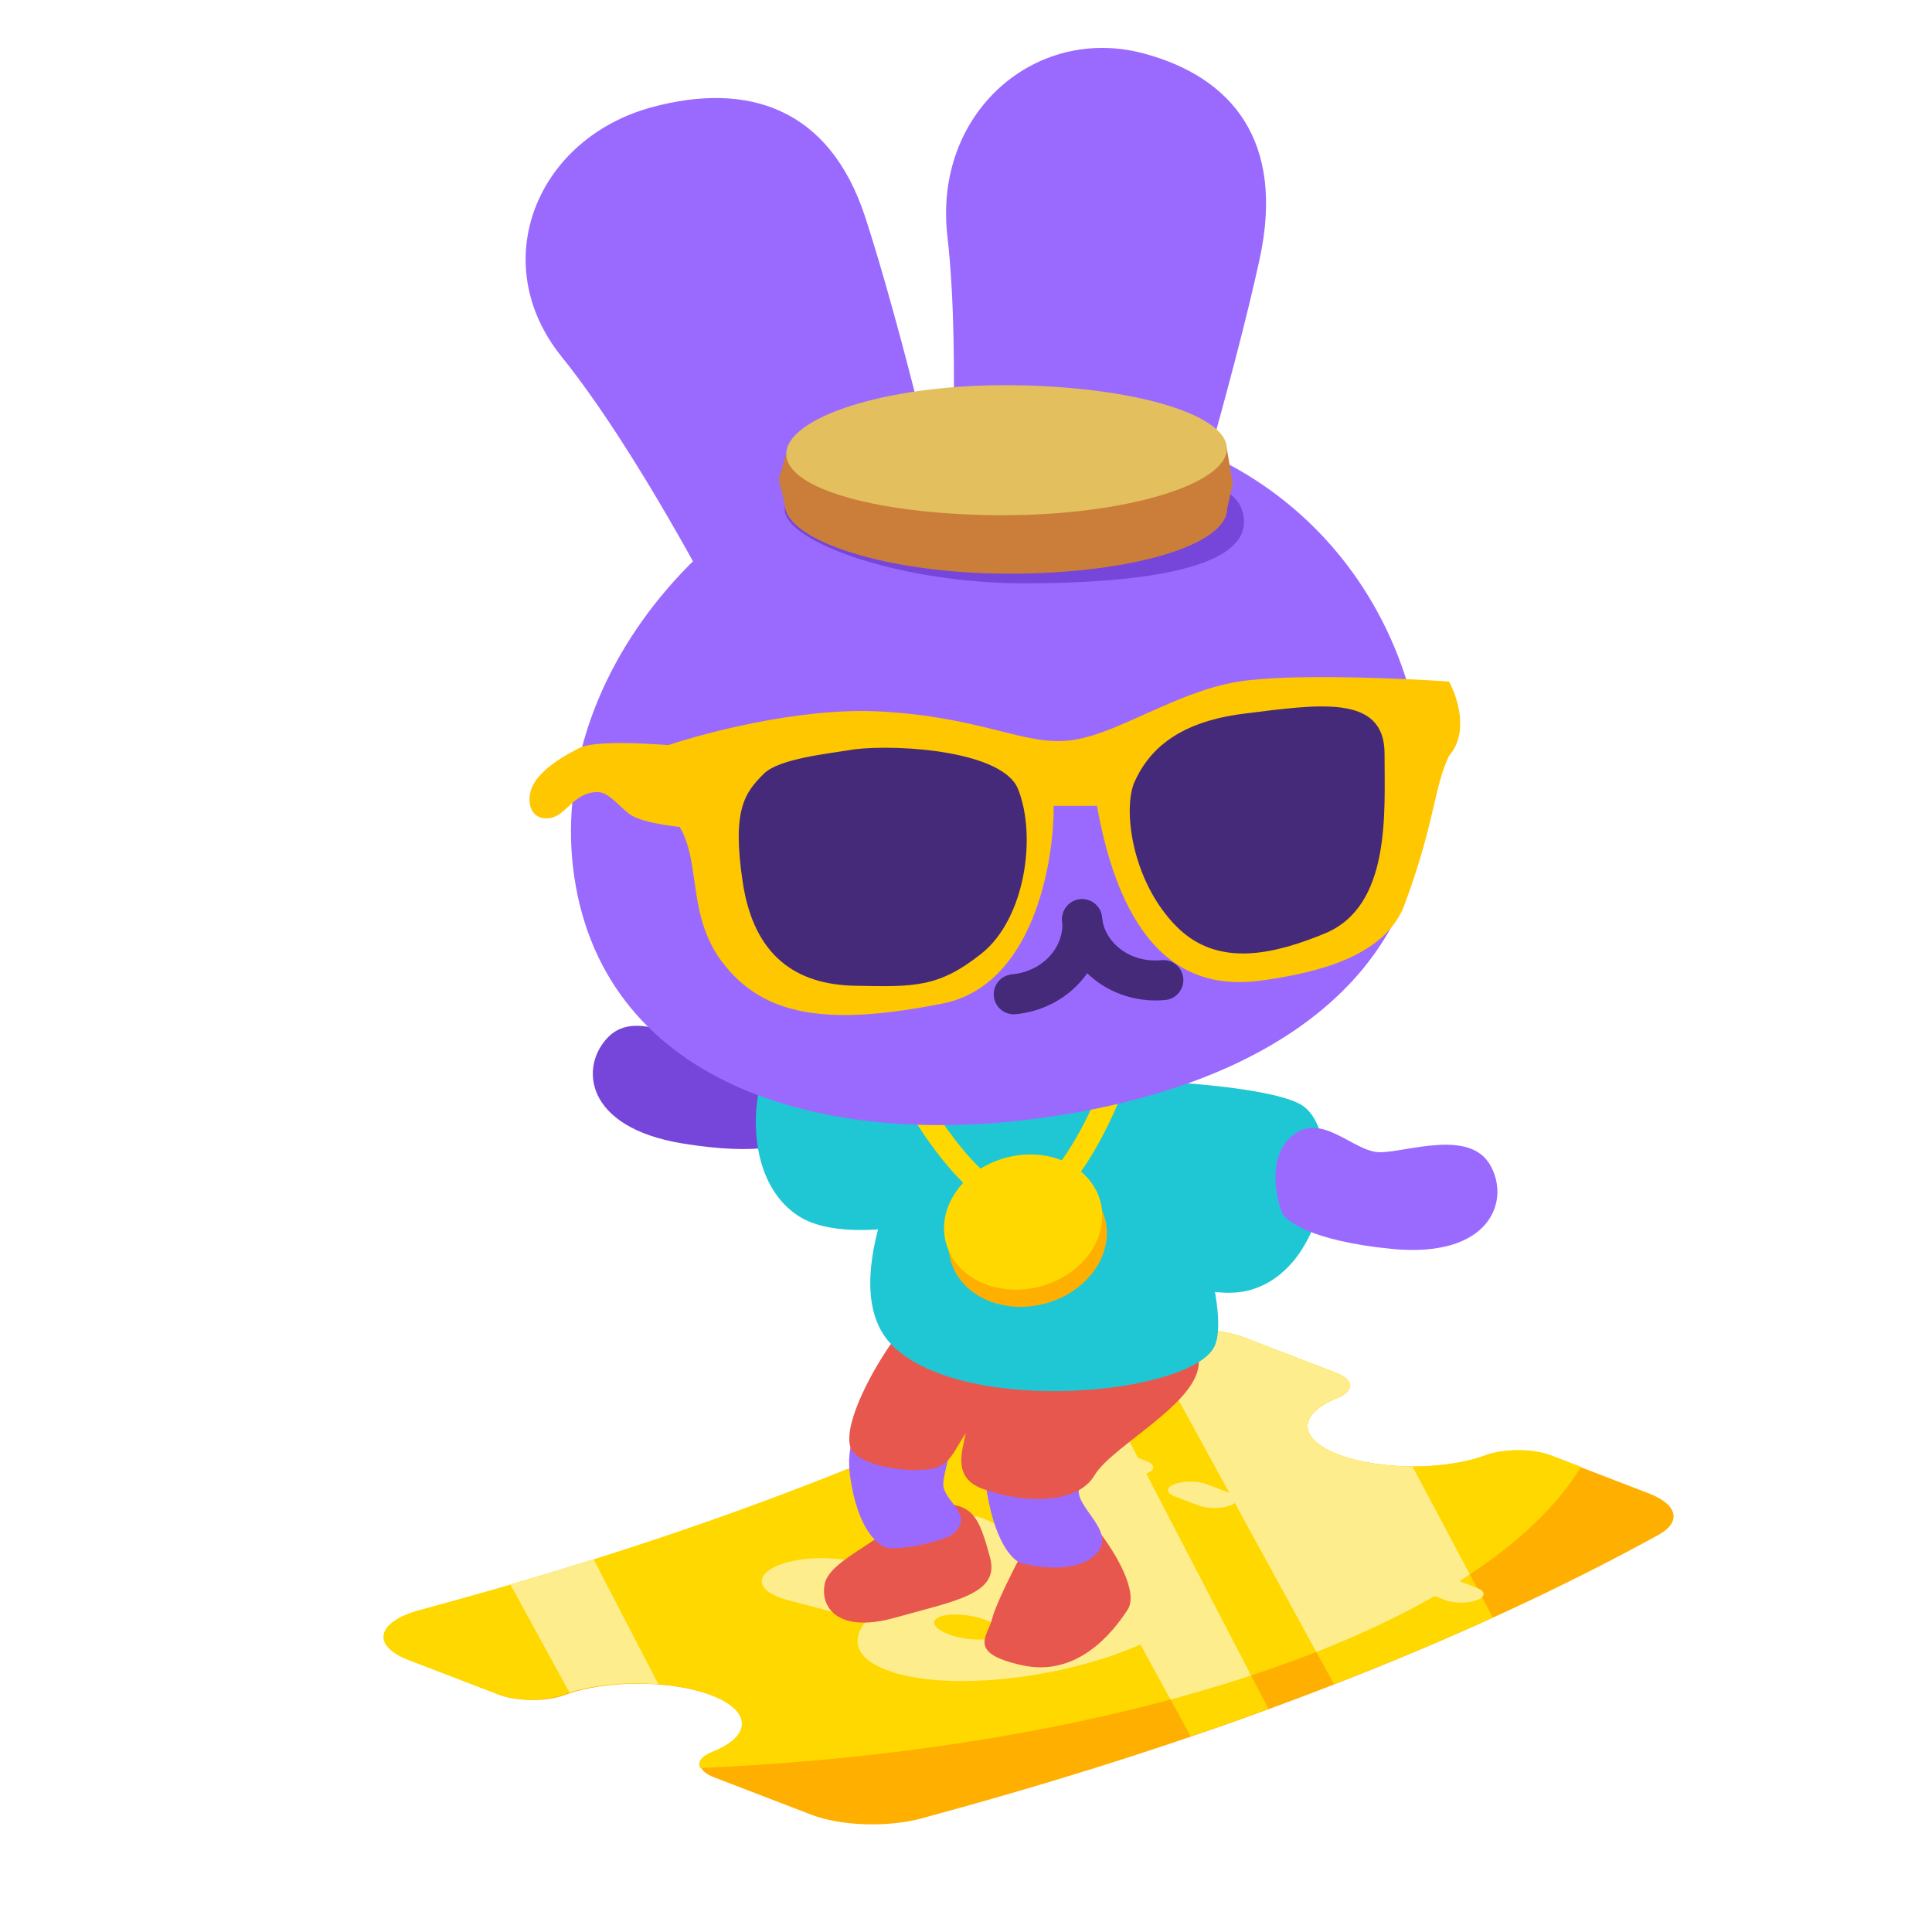
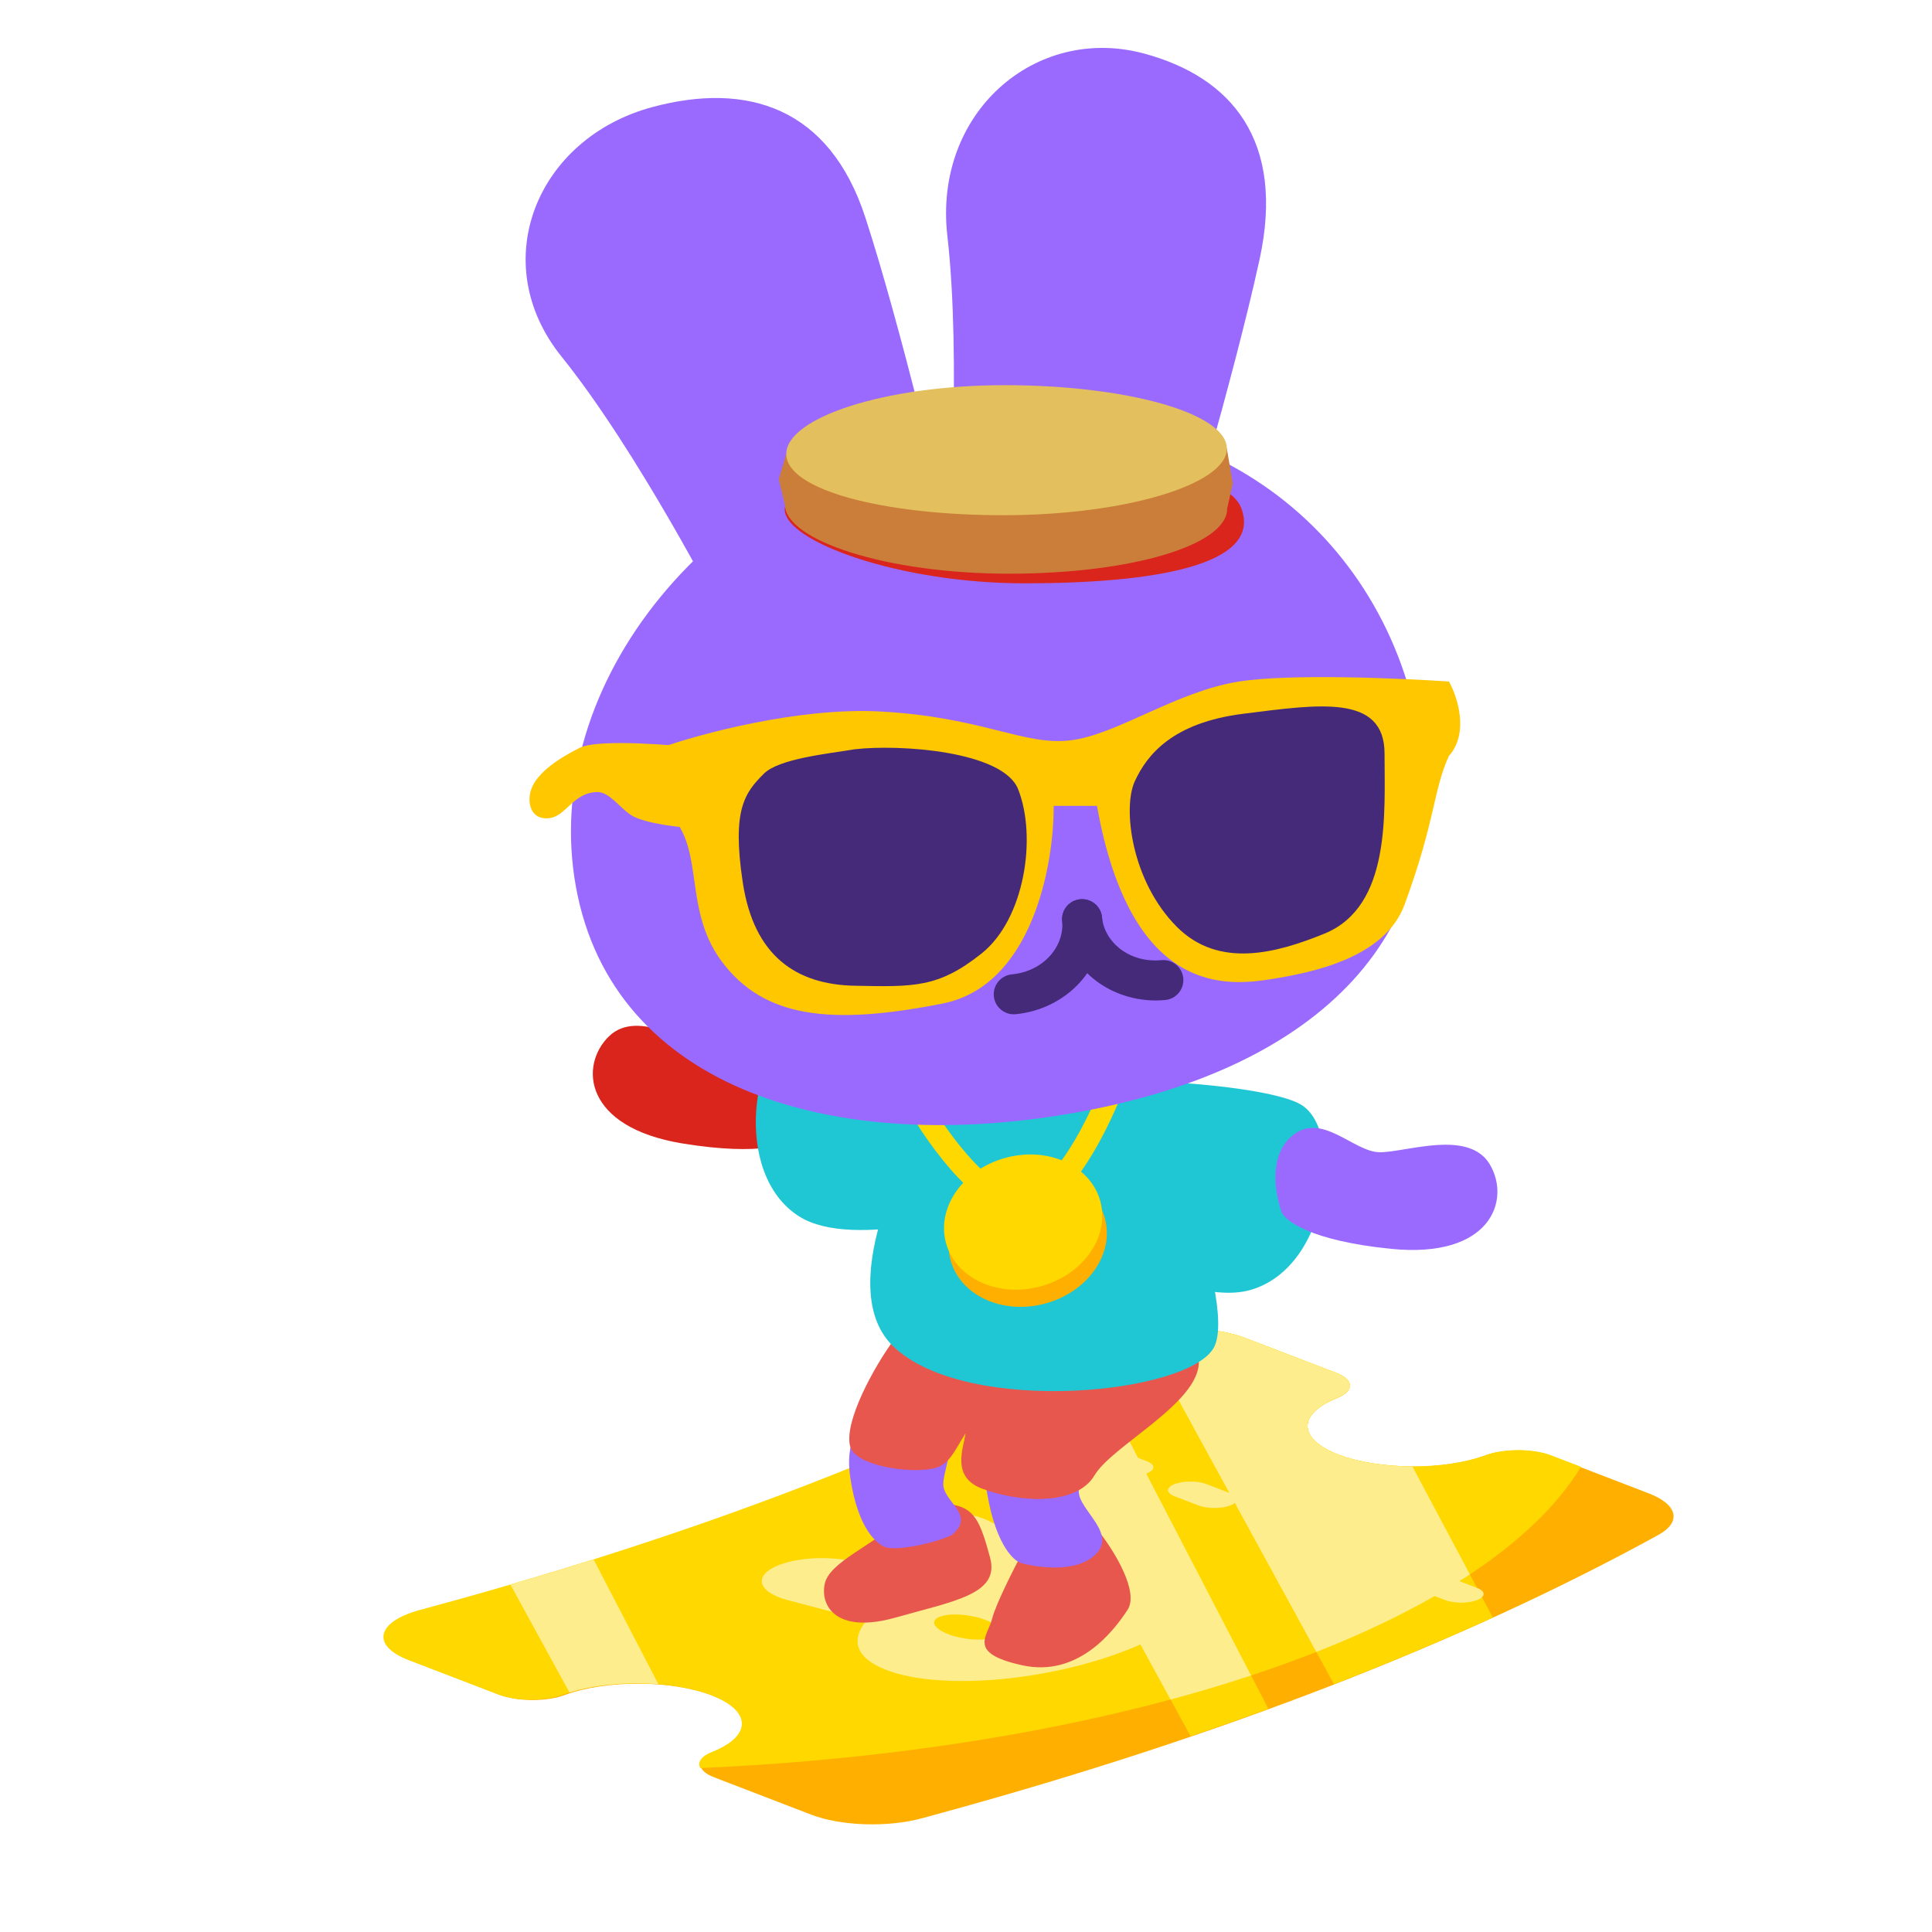
<svg xmlns="http://www.w3.org/2000/svg" width="191" height="191" fill="none" viewBox="0 0 191 191">
  <path fill="#FFAF00" d="M70.593 175.705C68.82 175.023 68.794 173.92 70.536 173.226C74.465 171.661 74.421 169.166 70.406 167.621C66.39 166.076 59.906 166.06 55.838 167.571C54.034 168.241 51.167 168.232 49.395 167.549L40.564 164.152C36.875 162.733 37.384 160.379 41.631 159.214L43.765 158.628C69.69 151.515 92.269 142.752 110.528 132.715C113.467 131.1 119.485 130.897 123.109 132.291L132.097 135.749C133.867 136.43 133.895 137.531 132.159 138.225C128.246 139.79 128.294 142.281 132.305 143.824C136.315 145.367 142.789 145.385 146.857 143.88C148.662 143.212 151.524 143.222 153.294 143.904L163.011 147.642C165.87 148.742 166.264 150.472 163.945 151.747C144.626 162.366 120.737 171.638 93.307 179.164L91.175 179.749C87.782 180.68 83.139 180.531 80.193 179.398L70.593 175.705Z" />
  <path fill="#FFD800" fill-rule="evenodd" d="M69.236 174.794C68.913 174.234 69.306 173.625 70.42 173.183C74.356 171.619 74.313 169.126 70.289 167.582C66.265 166.038 59.767 166.021 55.691 167.532C53.883 168.201 51.01 168.192 49.234 167.51L40.385 164.115C36.688 162.697 37.198 160.344 41.454 159.179L43.593 158.594C69.572 151.485 92.198 142.727 110.496 132.696C113.441 131.082 119.471 130.879 123.103 132.273L132.109 135.728C133.883 136.409 133.911 137.509 132.172 138.203C128.25 139.767 128.299 142.256 132.318 143.798C136.336 145.34 142.823 145.359 146.901 143.854C148.709 143.187 151.577 143.198 153.351 143.878L156.299 145.009C146.719 160.812 112.027 172.916 69.236 174.794Z" clip-rule="evenodd" />
  <path fill="#FFD800" fill-rule="evenodd" d="M139.632 144.969L147.581 159.912C142.57 162.187 137.331 164.385 131.875 166.501L112.908 131.819C116.05 131.072 120.294 131.195 123.103 132.273L132.109 135.728C133.884 136.409 133.911 137.509 132.172 138.203C128.25 139.767 128.299 142.256 132.318 143.798C134.339 144.574 136.984 144.964 139.632 144.969ZM99.474 138.335C102.205 137.03 104.858 135.699 107.43 134.344L125.397 168.938C122.875 169.858 120.311 170.761 117.706 171.646L99.474 138.335ZM50.459 156.654C53.242 155.843 55.983 155.012 58.682 154.162L65.089 166.498C62.063 166.253 58.808 166.528 56.298 167.323L50.459 156.654Z" clip-rule="evenodd" />
  <path fill="#FEED8D" fill-rule="evenodd" d="M145.313 155.647L139.632 144.969C137.595 144.965 135.561 144.733 133.81 144.274C133.285 144.136 132.784 143.978 132.318 143.798C128.299 142.256 128.25 139.767 132.172 138.203C133.911 137.509 133.884 136.409 132.109 135.728L123.103 132.273H123.103C121.476 131.648 119.367 131.344 117.27 131.344C115.747 131.344 114.23 131.505 112.908 131.819L130.133 163.316C135.977 161.018 141.086 158.443 145.313 155.647ZM123.685 165.641L107.43 134.344C104.858 135.699 102.205 137.03 99.474 138.335L115.721 168.019C118.479 167.277 121.137 166.483 123.685 165.641ZM65.089 166.498L58.682 154.162C55.983 155.012 53.242 155.843 50.459 156.654L56.298 167.323C56.612 167.224 56.938 167.133 57.273 167.049C59.618 166.467 62.441 166.283 65.089 166.498Z" clip-rule="evenodd" />
  <path fill="#FEED8D" fill-rule="evenodd" d="M103.142 140.53L105.109 141.284C105.978 141.618 105.978 142.158 105.109 142.492C104.24 142.825 102.831 142.825 101.962 142.492L99.995 141.737C99.126 141.404 99.126 140.863 99.995 140.53C100.864 140.196 102.273 140.196 103.142 140.53Z" clip-rule="evenodd" />
  <path fill="#FEED8D" fill-rule="evenodd" d="M111.403 143.699L113.37 144.454C114.239 144.787 114.239 145.328 113.37 145.661C112.501 145.995 111.092 145.995 110.223 145.661L108.256 144.907C107.387 144.573 107.387 144.033 108.256 143.699C109.125 143.366 110.534 143.366 111.403 143.699Z" clip-rule="evenodd" />
  <path fill="#FEED8D" fill-rule="evenodd" d="M121.63 148.831C120.761 149.164 119.352 149.164 118.483 148.831L116.123 147.925C115.254 147.592 115.254 147.051 116.123 146.718C116.992 146.384 118.401 146.384 119.27 146.718L121.63 147.623C122.499 147.957 122.499 148.497 121.63 148.831Z" clip-rule="evenodd" />
  <path fill="#FEED8D" fill-rule="evenodd" d="M129.891 152C129.022 152.334 127.613 152.334 126.744 152L124.384 151.095C123.515 150.761 123.515 150.221 124.384 149.887C125.253 149.554 126.662 149.554 127.531 149.887L129.891 150.793C130.76 151.126 130.76 151.667 129.891 152Z" clip-rule="evenodd" />
  <path fill="#FEED8D" fill-rule="evenodd" d="M135.792 153.057L137.759 153.812C138.628 154.145 138.628 154.686 137.759 155.019C136.89 155.352 135.481 155.352 134.612 155.019L132.645 154.264C131.776 153.931 131.776 153.39 132.645 153.057C133.514 152.724 134.923 152.724 135.792 153.057Z" clip-rule="evenodd" />
  <path fill="#FEED8D" fill-rule="evenodd" d="M144.052 156.226L146.019 156.981C146.888 157.315 146.888 157.855 146.019 158.189C145.15 158.522 143.741 158.522 142.872 158.189L140.905 157.434C140.036 157.101 140.036 156.56 140.905 156.226C141.774 155.893 143.183 155.893 144.052 156.226Z" clip-rule="evenodd" />
  <path fill="#FEED8D" fill-rule="evenodd" d="M88.906 153.377C86.588 152.487 86.588 151.045 88.906 150.156C91.532 149.148 95.899 149.303 97.999 150.479L103.287 153.439C107.902 152.871 112.8 152.947 116.045 154.192C118.963 155.311 119.405 156.961 118.416 158.533C117.416 160.123 114.887 161.797 111.168 163.224C107.45 164.651 103.085 165.622 98.941 166.005C94.844 166.385 90.545 166.215 87.627 165.095C84.401 163.857 84.188 161.992 85.639 160.232L77.89 158.194C74.826 157.389 74.422 155.713 77.049 154.705C79.367 153.816 83.125 153.816 85.443 154.705L90.812 156.765C91.344 156.526 91.908 156.292 92.504 156.063C93.08 155.842 93.669 155.633 94.27 155.435L88.906 153.377Z" clip-rule="evenodd" />
  <path fill="#FFD800" d="M97.425 160.149C98.9 160.715 99.273 161.489 98.26 161.877C97.246 162.266 95.229 162.123 93.755 161.557C92.281 160.992 91.907 160.218 92.921 159.829C93.934 159.44 95.951 159.583 97.425 160.149Z" />
  <path fill="#FFD800" d="M107.102 156.436C108.576 157.002 108.95 157.776 107.936 158.165C106.923 158.553 104.906 158.41 103.432 157.844C101.957 157.279 101.584 156.505 102.597 156.116C103.611 155.727 105.628 155.87 107.102 156.436Z" />
  <path fill="#E8574E" d="M111.477 159.142C112.619 157.386 110.197 153.434 108.843 151.678L101.05 153.544C100.208 155.117 98.437 158.615 98.086 160.02C97.647 161.776 95.561 163.423 101.05 164.63C106.538 165.838 110.05 161.337 111.477 159.142Z" />
  <path fill="#E8574E" d="M81.526 156.617C81.965 154.422 86.136 152.885 89.868 149.702C90.417 149.263 91.998 148.451 93.93 148.714C96.345 149.043 96.894 150.361 97.881 153.983C98.869 157.605 94.369 158.264 88.551 159.91C82.734 161.557 81.087 158.813 81.526 156.617Z" />
  <path fill="#9A6AFF" d="M93.254 146.73C93.254 148.496 96.579 149.801 94.04 151.788C92.09 152.666 88.771 153.266 87.673 152.995C86.812 152.782 84.81 151.292 84.048 145.994C83.096 139.372 88.704 138.048 92.09 139.446C95.476 140.844 93.254 144.964 93.254 146.73Z" />
  <path fill="#9A6AFF" d="M106.645 147.427C106.645 149.351 110.666 151.676 108.127 153.84C106.265 155.427 102.839 155.026 100.976 154.536C100.115 154.304 98.202 152.397 97.44 146.626C96.487 139.411 102.096 137.968 105.482 139.491C108.868 141.014 106.645 145.503 106.645 147.427Z" />
  <path fill="#E8574E" d="M84.051 143.006C83.392 140.591 86.429 135.066 88.441 132.359C98.284 131.81 118.518 128.188 118.518 134.664C118.518 138.739 109.956 142.896 108.2 145.86C106.443 148.824 100.955 148.604 97.113 147.177C94.04 146.036 95.21 143.262 95.466 141.689C94.275 143.543 93.846 144.887 92.174 145.201C89.687 145.669 84.564 144.888 84.051 143.006Z" />
  <path fill="#1FC7D4" d="M88.332 133.127C82.536 127.595 89.063 114.064 93.052 107.99C96.967 107.149 105.675 105.466 109.187 105.466C113.578 105.466 122.36 128.407 120.054 133.127C117.749 137.847 95.576 140.042 88.332 133.127Z" />
  <path fill="#1FC7D4" d="M123.747 127.491C117.509 129.397 105.447 122.136 100.195 118.267C99.987 115.794 99.705 110.343 100.247 108.32C100.924 105.792 124.439 106.672 128.643 109.221C132.846 111.77 131.545 125.109 123.747 127.491Z" />
  <path fill="#9A6AFF" d="M136.421 113.912C133.787 113.912 130.603 109.741 127.64 112.376C125.467 114.307 126.017 117.861 126.687 119.793C127.004 120.687 129.615 122.672 137.519 123.462C147.398 124.45 149.374 118.632 147.288 115.12C145.202 111.607 139.055 113.912 136.421 113.912Z" />
-   <path fill="#7645D9" d="M71.006 104.103C73.551 104.785 77.705 101.58 79.886 104.892C81.485 107.32 80.034 110.611 78.886 112.304C78.348 113.085 75.313 114.326 67.474 113.044C57.676 111.441 57.273 105.31 60.197 102.457C63.121 99.604 68.462 103.422 71.006 104.103Z" />
+   <path fill="#DA251D" d="M71.006 104.103C73.551 104.785 77.705 101.58 79.886 104.892C81.485 107.32 80.034 110.611 78.886 112.304C78.348 113.085 75.313 114.326 67.474 113.044C57.676 111.441 57.273 105.31 60.197 102.457C63.121 99.604 68.462 103.422 71.006 104.103Z" />
  <path fill="#1FC7D4" d="M79 120.253C84.379 123.656 97.534 119.823 103.44 117.482C104.258 115.183 105.894 110.07 105.894 108.007C105.894 105.429 83.589 100.273 79 101.627C74.411 102.98 72.276 115.999 79 120.253Z" />
  <path stroke="#FFD800" stroke-width="2.195" d="M90.62 108.931C92.742 112.7 97.952 119.952 101.816 118.81C105.68 117.669 109.28 109.7 110.597 105.858" />
  <ellipse cx="101.604" cy="122.513" fill="#FFAF00" rx="7.903" ry="6.586" transform="rotate(-15 101.604 122.513)" />
  <ellipse cx="101.15" cy="120.816" fill="#FFD800" rx="7.903" ry="6.586" transform="rotate(-15 101.15 120.816)" />
  <path fill="#9A6AFF" d="M55.511 35.25C48.011 25.932 53.063 13.647 64.515 10.579C73.846 8.079 81.992 10.582 85.546 21.489C89.1 32.396 93.403 50.813 93.403 50.813C95.008 56.804 90.995 63.085 84.438 64.842C79.279 66.224 73.895 64.404 71.116 60.337C71.116 60.337 63.012 44.568 55.511 35.25Z" />
  <path fill="#9A6AFF" d="M93.659 23.337C92.259 11.128 102.382 2.421 113.073 5.285C121.784 7.619 127.071 13.931 124.524 25.639C121.977 37.346 116.315 56.273 116.315 56.273C114.638 62.532 108.317 66.276 102.196 64.636C97.379 63.346 93.966 59.022 93.751 53.939C93.751 53.939 95.059 35.546 93.659 23.337Z" />
  <path fill="#9A6AFF" d="M140.235 72.049C143.887 92.143 130.533 105.597 106.611 109.946C82.689 114.294 60.591 107.777 56.938 87.683C53.285 67.589 70.374 46.546 94.296 42.197C118.217 37.849 136.582 51.956 140.235 72.049Z" />
  <path fill="#452A7A" fill-rule="evenodd" d="M106.79 88.902C107.878 88.799 108.844 89.597 108.947 90.685C109.419 95.658 105.399 99.792 100.407 100.266C99.32 100.369 98.354 99.571 98.251 98.483C98.147 97.395 98.946 96.43 100.034 96.326C103.211 96.025 105.24 93.511 105.007 91.059C104.904 89.971 105.702 89.005 106.79 88.902Z" clip-rule="evenodd" />
  <path fill="#452A7A" fill-rule="evenodd" d="M106.79 88.902C107.878 88.798 108.844 89.597 108.947 90.684C109.18 93.137 111.646 95.224 114.823 94.922C115.911 94.819 116.877 95.617 116.98 96.705C117.083 97.793 116.285 98.759 115.197 98.862C110.206 99.336 105.479 96.032 105.007 91.058C104.904 89.971 105.702 89.005 106.79 88.902Z" clip-rule="evenodd" />
  <path fill="#452A7A" d="M93.969 83.327C96.069 88.573 94.525 91.499 91.639 92.654C88.753 93.809 85.617 92.756 83.517 87.51C81.418 82.264 82.961 79.338 85.847 78.183C88.734 77.028 91.87 78.081 93.969 83.327Z" />
  <path fill="#452A7A" d="M124.368 78.058C125.595 83.573 123.6 86.213 120.566 86.888C117.531 87.563 114.606 86.019 113.378 80.503C112.151 74.987 114.146 72.348 117.18 71.672C120.215 70.997 123.14 72.542 124.368 78.058Z" />
-   <path fill="#7645D9" d="M122.724 50.253C124.827 55.946 113.882 57.655 101.392 57.67C88.903 57.685 77.584 53.526 77.58 50.364C77.577 47.203 87.883 45.026 100.373 45.011C112.863 44.996 121.556 47.091 122.724 50.253Z" />
+   <path fill="#DA251D" d="M122.724 50.253C124.827 55.946 113.882 57.655 101.392 57.67C88.903 57.685 77.584 53.526 77.58 50.364C77.577 47.203 87.883 45.026 100.373 45.011C112.863 44.996 121.556 47.091 122.724 50.253Z" />
  <path fill="#CB7E39" d="M121.317 50.298C121.321 53.848 112.019 56.702 99.838 56.717C87.657 56.731 77.599 53.419 77.595 49.869C77.591 46.319 87.642 43.875 99.823 43.861C112.004 43.846 121.313 46.748 121.317 50.298Z" />
  <path fill="#CB7E39" d="M121.287 44.352L77.731 44.885L76.987 47.386L77.594 49.869L121.316 50.298L121.876 47.779L121.287 44.352Z" />
  <path fill="#E3C05D" d="M121.288 44.351C121.292 47.901 111.225 50.92 99.281 50.934C87.336 50.949 77.735 48.435 77.731 44.885C77.727 41.335 87.321 38.093 99.265 38.079C111.21 38.065 121.283 40.801 121.288 44.351Z" />
  <path fill="#FFC700" d="M87.043 70.34C78.964 69.901 69.114 72.572 65.199 73.963C64.321 75.719 64.833 78.5 65.199 79.67C70.139 82.963 67.175 89.44 71.346 95.038C75.517 100.636 82.103 101.404 93.19 99.209C102.059 97.453 104.203 85.451 104.167 79.67H108.448C111.85 98.66 121.51 97.453 125.681 96.794C129.852 96.136 136.929 94.661 138.853 89.44C141.927 81.097 141.707 78.024 143.244 74.731C145.264 72.448 144.085 68.877 143.244 67.376C138.414 67.047 127.503 66.586 122.498 67.376C116.241 68.364 110.423 72.645 105.813 73.194C101.203 73.743 97.142 70.889 87.043 70.34Z" />
  <path fill="#FFC700" d="M57.276 73.945C59.257 72.942 67.789 73.808 67.789 73.808L67.77 81.807C67.77 81.807 63.732 81.498 62.314 80.533C61.244 79.805 60.188 78.266 59.033 78.301C56.579 78.376 55.995 80.747 54.214 80.895C52.432 81.042 52.073 79.285 52.522 78.02C53.113 76.352 55.295 74.948 57.276 73.945Z" />
  <path fill="#452A7A" d="M136.878 74.511C136.878 68.584 130.356 69.632 122.937 70.56C115.912 71.438 113.387 74.621 112.18 77.255C110.972 79.89 111.85 87.135 116.351 91.635C120.476 95.76 126.12 94.269 130.95 92.294C137.53 89.602 136.878 80.369 136.878 74.511Z" />
  <path fill="#452A7A" d="M100.654 78.024C99.161 74.248 88.946 73.56 84.519 74.072C81.884 74.511 77.01 74.994 75.517 76.487C73.651 78.353 72.334 80 73.432 87.244C74.533 94.509 78.701 97.343 84.519 97.453C90.336 97.562 92.751 97.675 97.032 94.269C101.313 90.864 102.52 82.744 100.654 78.024Z" />
</svg>
